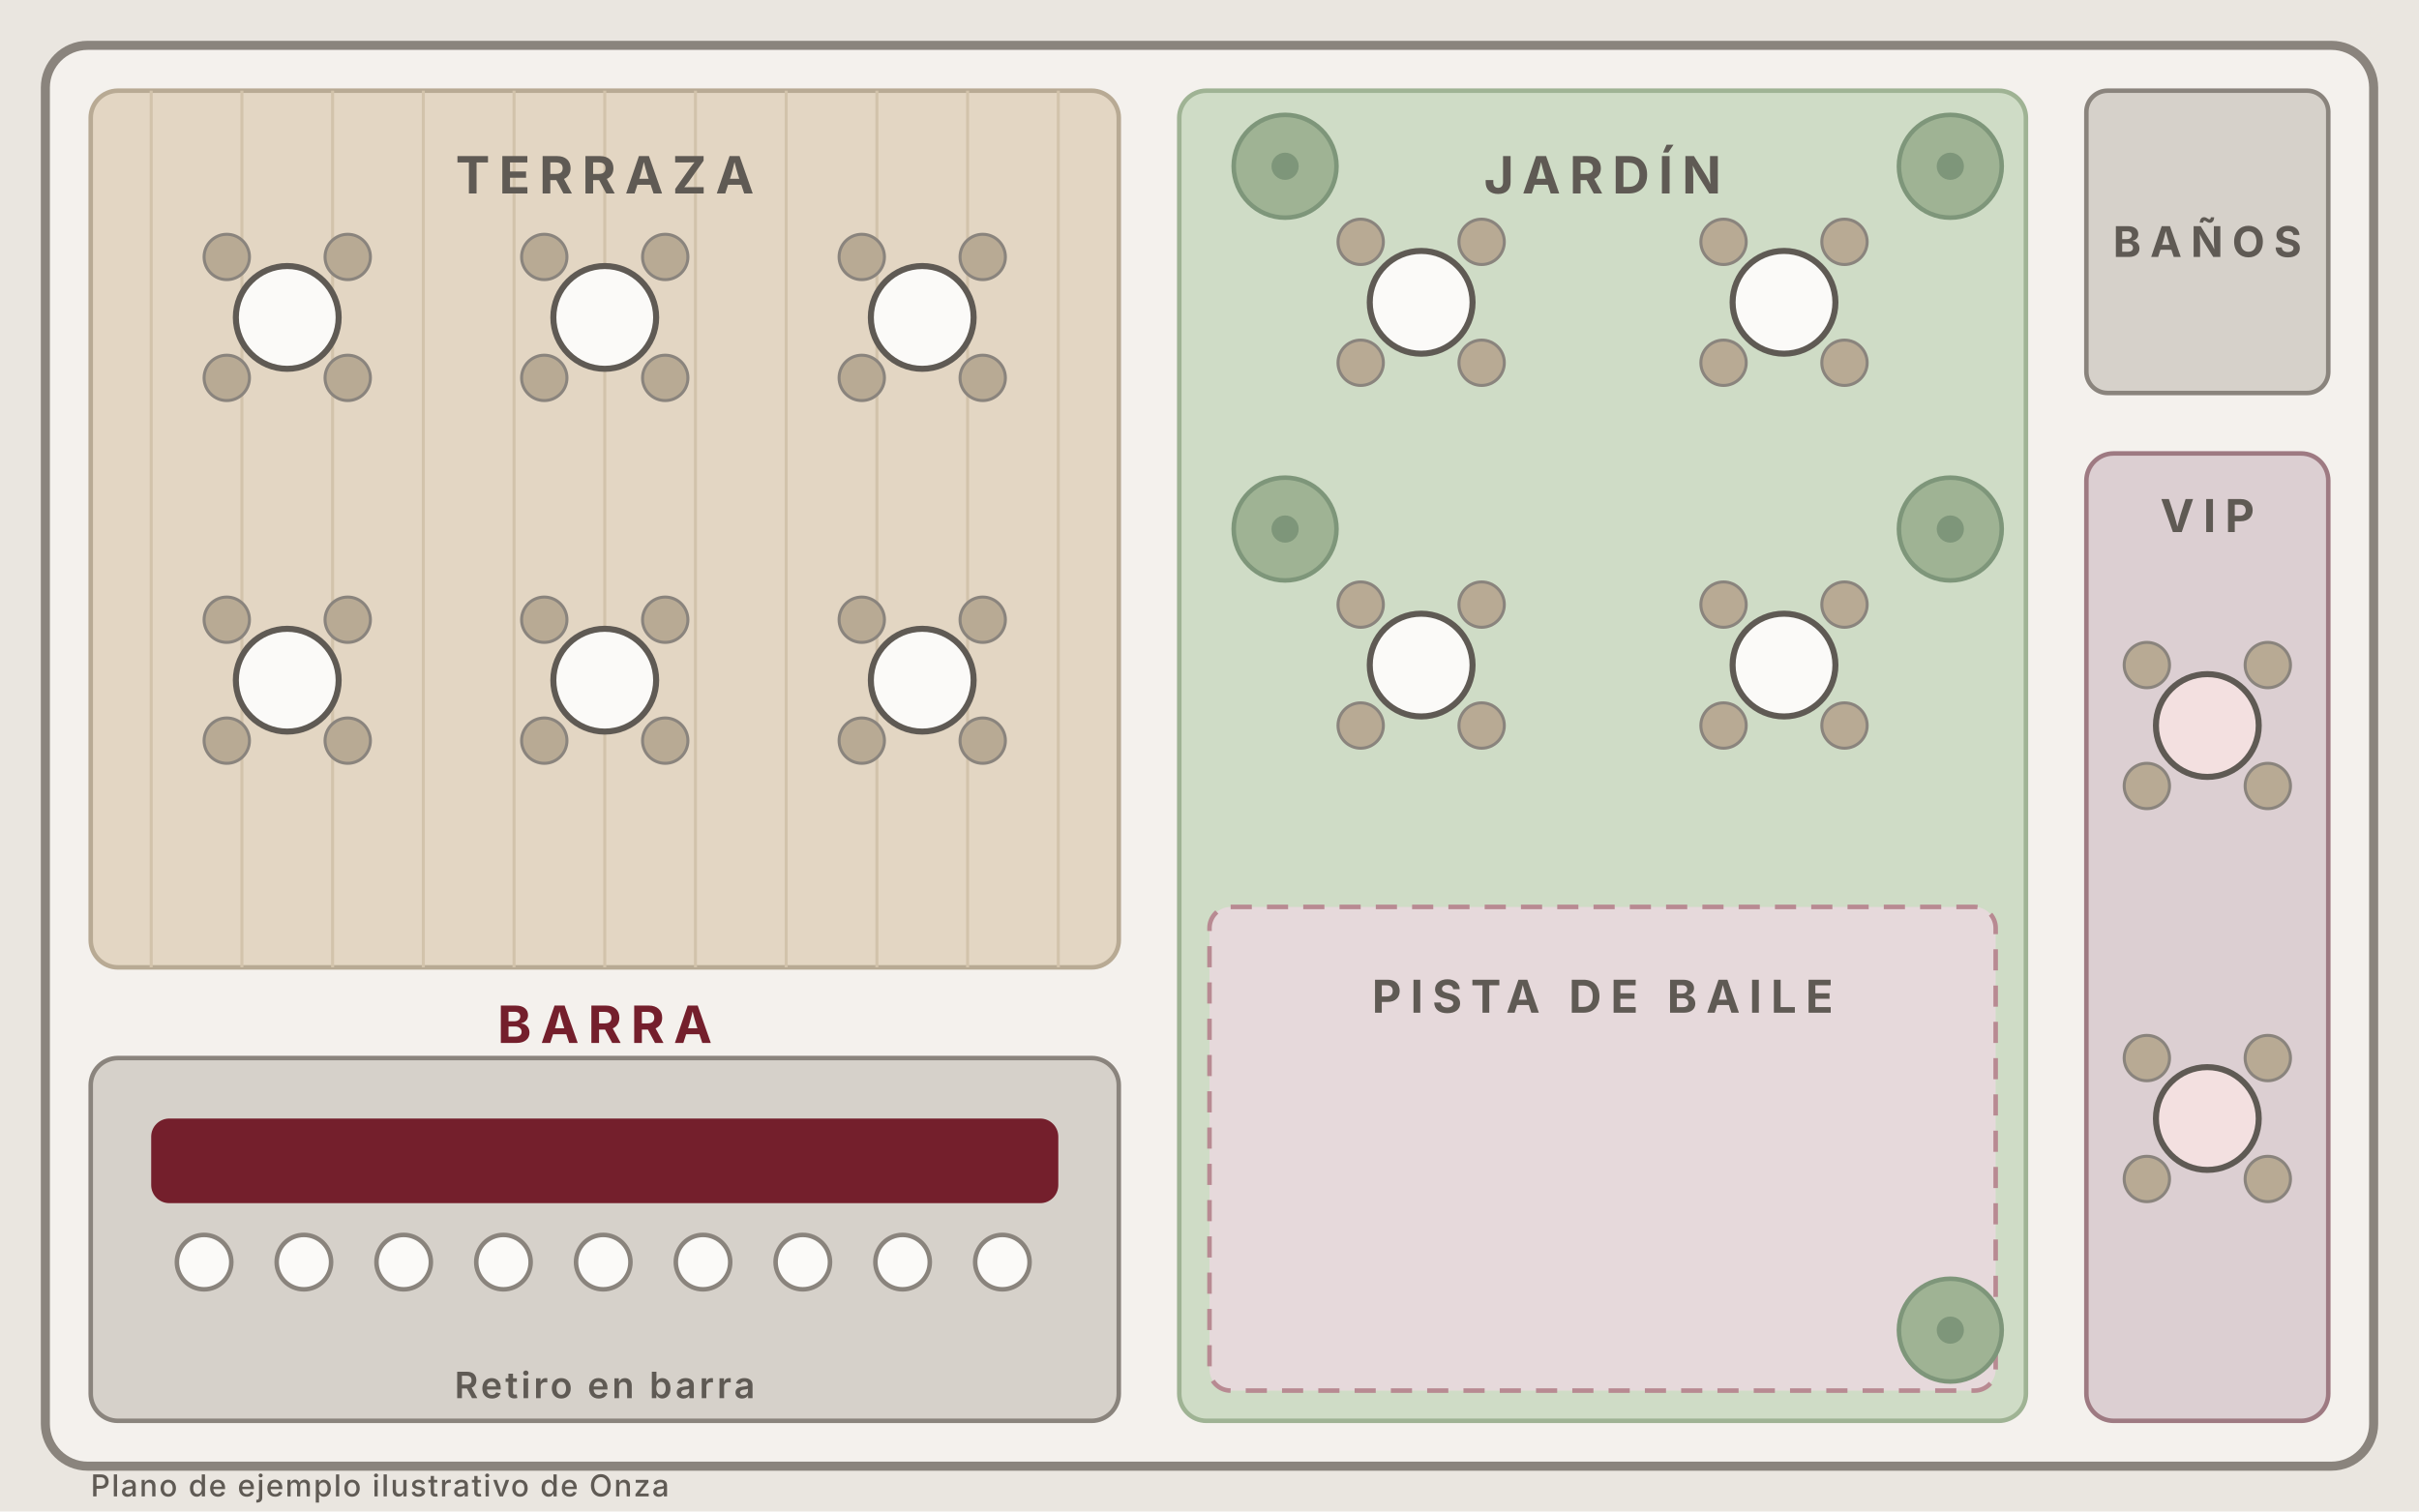
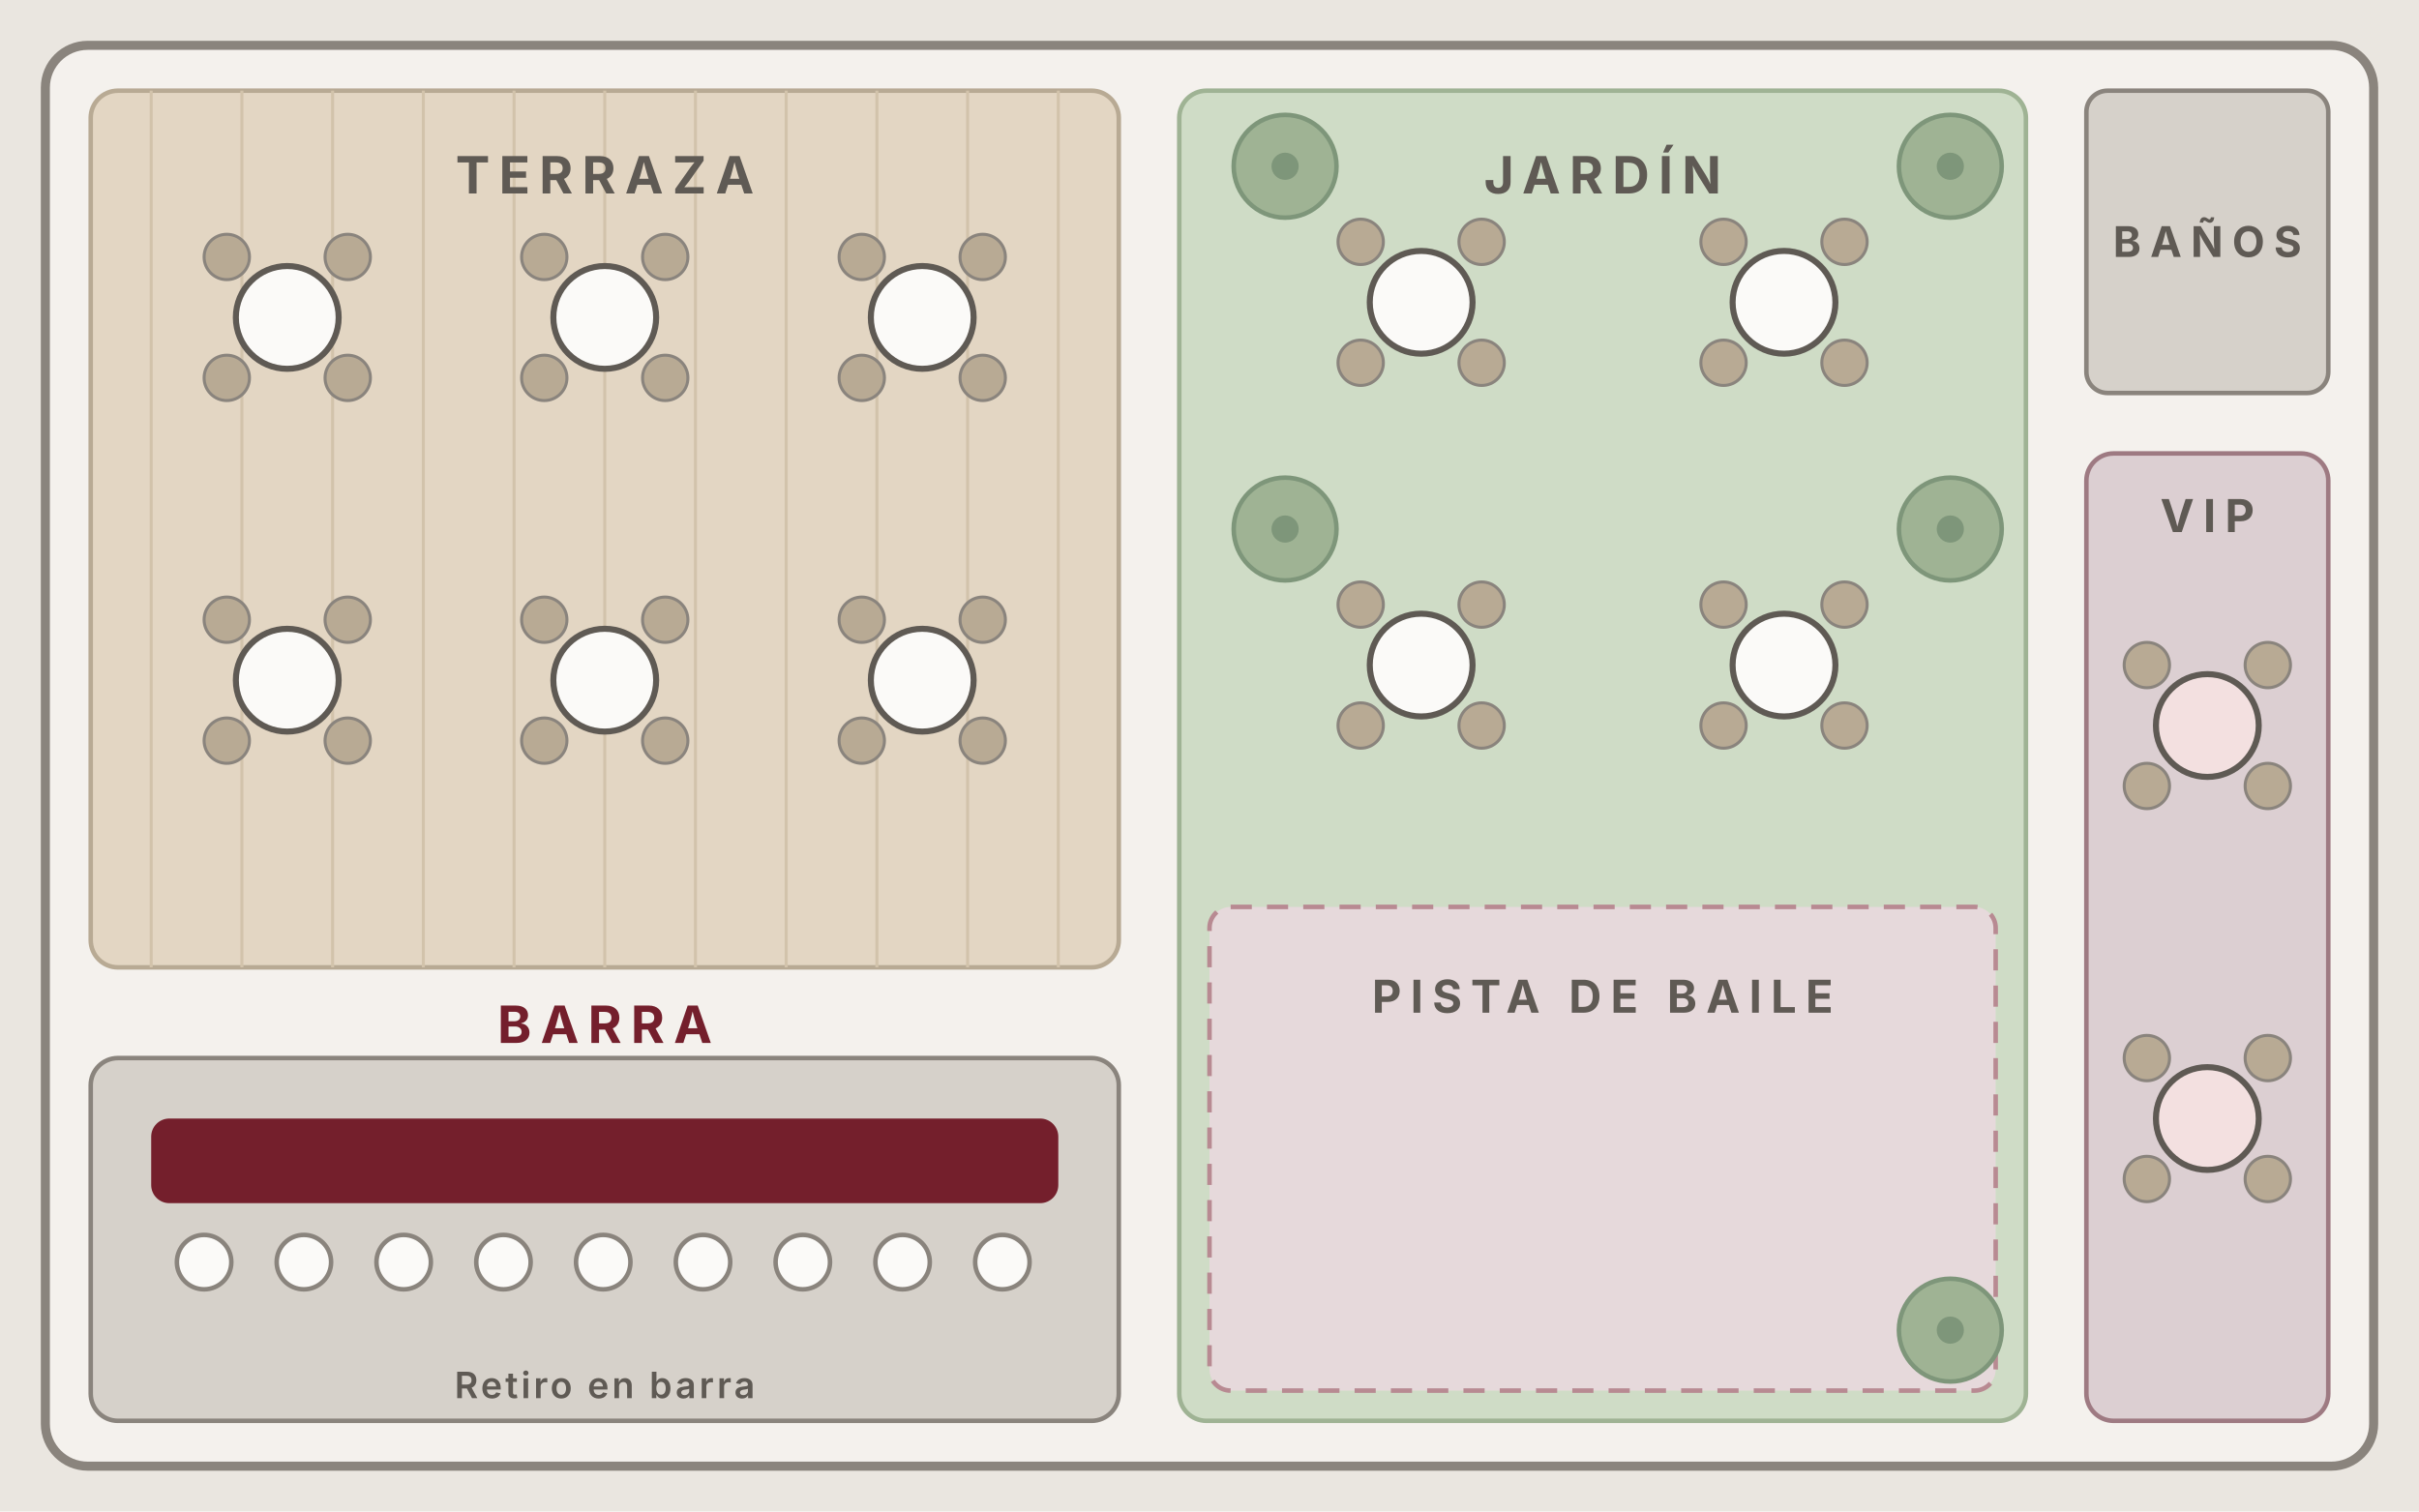
<svg xmlns="http://www.w3.org/2000/svg" viewBox="0 0 1600 1000" width="1600" height="1000" role="img" aria-label="Plano de ejemplo de Picnic">
  <rect width="1600" height="1000" fill="#EAE6E0" />
  <rect x="30" y="30" width="1540" height="940" rx="28" fill="#F4F1ED" stroke="#8A847D" stroke-width="6" />
  <rect x="60" y="60" width="680" height="580" rx="18" fill="#E3D6C3" stroke="#B8AA94" stroke-width="3" />
  <line x1="100" y1="60" x2="100" y2="640" stroke="#D2C3AB" stroke-width="2" />
  <line x1="160" y1="60" x2="160" y2="640" stroke="#D2C3AB" stroke-width="2" />
  <line x1="220" y1="60" x2="220" y2="640" stroke="#D2C3AB" stroke-width="2" />
  <line x1="280" y1="60" x2="280" y2="640" stroke="#D2C3AB" stroke-width="2" />
  <line x1="340" y1="60" x2="340" y2="640" stroke="#D2C3AB" stroke-width="2" />
  <line x1="400" y1="60" x2="400" y2="640" stroke="#D2C3AB" stroke-width="2" />
  <line x1="460" y1="60" x2="460" y2="640" stroke="#D2C3AB" stroke-width="2" />
  <line x1="520" y1="60" x2="520" y2="640" stroke="#D2C3AB" stroke-width="2" />
  <line x1="580" y1="60" x2="580" y2="640" stroke="#D2C3AB" stroke-width="2" />
  <line x1="640" y1="60" x2="640" y2="640" stroke="#D2C3AB" stroke-width="2" />
  <line x1="700" y1="60" x2="700" y2="640" stroke="#D2C3AB" stroke-width="2" />
  <rect x="780" y="60" width="560" height="880" rx="18" fill="#CFDCC6" stroke="#9FB394" stroke-width="3" />
  <rect x="800" y="600" width="520" height="320" rx="14" fill="#E6D9DB" stroke="#B88A92" stroke-width="3" stroke-dasharray="14 10" />
  <rect x="1380" y="300" width="160" height="640" rx="18" fill="#DCCFD2" stroke="#9E7A82" stroke-width="3" />
  <rect x="1380" y="60" width="160" height="200" rx="14" fill="#D6D1CA" stroke="#8A847D" stroke-width="3" />
  <rect x="60" y="700" width="680" height="240" rx="18" fill="#D6D1CA" stroke="#8A847D" stroke-width="3" />
  <rect x="100" y="740" width="600" height="56" rx="12" fill="#741F2C" />
  <circle cx="135" cy="835" r="18" fill="#FBFAF8" stroke="#8A847D" stroke-width="3" />
  <circle cx="201" cy="835" r="18" fill="#FBFAF8" stroke="#8A847D" stroke-width="3" />
  <circle cx="267" cy="835" r="18" fill="#FBFAF8" stroke="#8A847D" stroke-width="3" />
  <circle cx="333" cy="835" r="18" fill="#FBFAF8" stroke="#8A847D" stroke-width="3" />
  <circle cx="399" cy="835" r="18" fill="#FBFAF8" stroke="#8A847D" stroke-width="3" />
  <circle cx="465" cy="835" r="18" fill="#FBFAF8" stroke="#8A847D" stroke-width="3" />
  <circle cx="531" cy="835" r="18" fill="#FBFAF8" stroke="#8A847D" stroke-width="3" />
  <circle cx="597" cy="835" r="18" fill="#FBFAF8" stroke="#8A847D" stroke-width="3" />
  <circle cx="663" cy="835" r="18" fill="#FBFAF8" stroke="#8A847D" stroke-width="3" />
  <circle cx="850" cy="110" r="34" fill="#9FB394" stroke="#7E967A" stroke-width="3" />
  <circle cx="850" cy="110" r="9" fill="#7E967A" />
  <circle cx="1290" cy="110" r="34" fill="#9FB394" stroke="#7E967A" stroke-width="3" />
  <circle cx="1290" cy="110" r="9" fill="#7E967A" />
  <circle cx="850" cy="350" r="34" fill="#9FB394" stroke="#7E967A" stroke-width="3" />
  <circle cx="850" cy="350" r="9" fill="#7E967A" />
  <circle cx="1290" cy="350" r="34" fill="#9FB394" stroke="#7E967A" stroke-width="3" />
  <circle cx="1290" cy="350" r="9" fill="#7E967A" />
  <circle cx="1290" cy="880" r="34" fill="#9FB394" stroke="#7E967A" stroke-width="3" />
  <circle cx="1290" cy="880" r="9" fill="#7E967A" />
  <circle cx="230" cy="250" r="15" fill="#B8AA94" stroke="#8A847D" stroke-width="2" />
  <circle cx="150" cy="250" r="15" fill="#B8AA94" stroke="#8A847D" stroke-width="2" />
  <circle cx="150" cy="170" r="15" fill="#B8AA94" stroke="#8A847D" stroke-width="2" />
  <circle cx="230" cy="170" r="15" fill="#B8AA94" stroke="#8A847D" stroke-width="2" />
  <circle cx="190" cy="210" r="34" fill="#FBFAF8" stroke="#5F5A54" stroke-width="4" />
  <circle cx="440" cy="250" r="15" fill="#B8AA94" stroke="#8A847D" stroke-width="2" />
  <circle cx="360" cy="250" r="15" fill="#B8AA94" stroke="#8A847D" stroke-width="2" />
  <circle cx="360" cy="170" r="15" fill="#B8AA94" stroke="#8A847D" stroke-width="2" />
  <circle cx="440" cy="170" r="15" fill="#B8AA94" stroke="#8A847D" stroke-width="2" />
  <circle cx="400" cy="210" r="34" fill="#FBFAF8" stroke="#5F5A54" stroke-width="4" />
  <circle cx="650" cy="250" r="15" fill="#B8AA94" stroke="#8A847D" stroke-width="2" />
  <circle cx="570" cy="250" r="15" fill="#B8AA94" stroke="#8A847D" stroke-width="2" />
  <circle cx="570" cy="170" r="15" fill="#B8AA94" stroke="#8A847D" stroke-width="2" />
  <circle cx="650" cy="170" r="15" fill="#B8AA94" stroke="#8A847D" stroke-width="2" />
  <circle cx="610" cy="210" r="34" fill="#FBFAF8" stroke="#5F5A54" stroke-width="4" />
  <circle cx="230" cy="490" r="15" fill="#B8AA94" stroke="#8A847D" stroke-width="2" />
  <circle cx="150" cy="490" r="15" fill="#B8AA94" stroke="#8A847D" stroke-width="2" />
  <circle cx="150" cy="410" r="15" fill="#B8AA94" stroke="#8A847D" stroke-width="2" />
  <circle cx="230" cy="410" r="15" fill="#B8AA94" stroke="#8A847D" stroke-width="2" />
  <circle cx="190" cy="450" r="34" fill="#FBFAF8" stroke="#5F5A54" stroke-width="4" />
  <circle cx="440" cy="490" r="15" fill="#B8AA94" stroke="#8A847D" stroke-width="2" />
  <circle cx="360" cy="490" r="15" fill="#B8AA94" stroke="#8A847D" stroke-width="2" />
  <circle cx="360" cy="410" r="15" fill="#B8AA94" stroke="#8A847D" stroke-width="2" />
  <circle cx="440" cy="410" r="15" fill="#B8AA94" stroke="#8A847D" stroke-width="2" />
  <circle cx="400" cy="450" r="34" fill="#FBFAF8" stroke="#5F5A54" stroke-width="4" />
  <circle cx="650" cy="490" r="15" fill="#B8AA94" stroke="#8A847D" stroke-width="2" />
  <circle cx="570" cy="490" r="15" fill="#B8AA94" stroke="#8A847D" stroke-width="2" />
  <circle cx="570" cy="410" r="15" fill="#B8AA94" stroke="#8A847D" stroke-width="2" />
  <circle cx="650" cy="410" r="15" fill="#B8AA94" stroke="#8A847D" stroke-width="2" />
  <circle cx="610" cy="450" r="34" fill="#FBFAF8" stroke="#5F5A54" stroke-width="4" />
  <circle cx="980" cy="240" r="15" fill="#B8AA94" stroke="#8A847D" stroke-width="2" />
  <circle cx="900" cy="240" r="15" fill="#B8AA94" stroke="#8A847D" stroke-width="2" />
  <circle cx="900" cy="160" r="15" fill="#B8AA94" stroke="#8A847D" stroke-width="2" />
  <circle cx="980" cy="160" r="15" fill="#B8AA94" stroke="#8A847D" stroke-width="2" />
  <circle cx="940" cy="200" r="34" fill="#FBFAF8" stroke="#5F5A54" stroke-width="4" />
  <circle cx="1220" cy="240" r="15" fill="#B8AA94" stroke="#8A847D" stroke-width="2" />
  <circle cx="1140" cy="240" r="15" fill="#B8AA94" stroke="#8A847D" stroke-width="2" />
  <circle cx="1140" cy="160" r="15" fill="#B8AA94" stroke="#8A847D" stroke-width="2" />
  <circle cx="1220" cy="160" r="15" fill="#B8AA94" stroke="#8A847D" stroke-width="2" />
  <circle cx="1180" cy="200" r="34" fill="#FBFAF8" stroke="#5F5A54" stroke-width="4" />
  <circle cx="980" cy="480" r="15" fill="#B8AA94" stroke="#8A847D" stroke-width="2" />
  <circle cx="900" cy="480" r="15" fill="#B8AA94" stroke="#8A847D" stroke-width="2" />
  <circle cx="900" cy="400" r="15" fill="#B8AA94" stroke="#8A847D" stroke-width="2" />
  <circle cx="980" cy="400" r="15" fill="#B8AA94" stroke="#8A847D" stroke-width="2" />
  <circle cx="940" cy="440" r="34" fill="#FBFAF8" stroke="#5F5A54" stroke-width="4" />
  <circle cx="1220" cy="480" r="15" fill="#B8AA94" stroke="#8A847D" stroke-width="2" />
  <circle cx="1140" cy="480" r="15" fill="#B8AA94" stroke="#8A847D" stroke-width="2" />
  <circle cx="1140" cy="400" r="15" fill="#B8AA94" stroke="#8A847D" stroke-width="2" />
  <circle cx="1220" cy="400" r="15" fill="#B8AA94" stroke="#8A847D" stroke-width="2" />
  <circle cx="1180" cy="440" r="34" fill="#FBFAF8" stroke="#5F5A54" stroke-width="4" />
  <circle cx="1500" cy="520" r="15" fill="#B8AA94" stroke="#8A847D" stroke-width="2" />
  <circle cx="1420" cy="520" r="15" fill="#B8AA94" stroke="#8A847D" stroke-width="2" />
  <circle cx="1420" cy="440" r="15" fill="#B8AA94" stroke="#8A847D" stroke-width="2" />
  <circle cx="1500" cy="440" r="15" fill="#B8AA94" stroke="#8A847D" stroke-width="2" />
  <circle cx="1460" cy="480" r="34" fill="#F3E0E0" stroke="#5F5A54" stroke-width="4" />
  <circle cx="1500" cy="780" r="15" fill="#B8AA94" stroke="#8A847D" stroke-width="2" />
  <circle cx="1420" cy="780" r="15" fill="#B8AA94" stroke="#8A847D" stroke-width="2" />
  <circle cx="1420" cy="700" r="15" fill="#B8AA94" stroke="#8A847D" stroke-width="2" />
  <circle cx="1500" cy="700" r="15" fill="#B8AA94" stroke="#8A847D" stroke-width="2" />
  <circle cx="1460" cy="740" r="34" fill="#F3E0E0" stroke="#5F5A54" stroke-width="4" />
  <text x="400" y="128" font-family="Inter, Arial, Helvetica, sans-serif" font-size="34" font-weight="700" fill="#5F5A54" text-anchor="middle" letter-spacing="6">TERRAZA</text>
  <text x="1060" y="128" font-family="Inter, Arial, Helvetica, sans-serif" font-size="34" font-weight="700" fill="#5F5A54" text-anchor="middle" letter-spacing="6">JARDÍN</text>
  <text x="1460" y="352" font-family="Inter, Arial, Helvetica, sans-serif" font-size="30" font-weight="700" fill="#5F5A54" text-anchor="middle" letter-spacing="6">VIP</text>
  <text x="1060" y="670" font-family="Inter, Arial, Helvetica, sans-serif" font-size="30" font-weight="700" fill="#5F5A54" text-anchor="middle" letter-spacing="6">PISTA DE BAILE</text>
  <text x="400" y="690" font-family="Inter, Arial, Helvetica, sans-serif" font-size="34" font-weight="700" fill="#741F2C" text-anchor="middle" letter-spacing="6">BARRA</text>
  <text x="1460" y="170" font-family="Inter, Arial, Helvetica, sans-serif" font-size="28" font-weight="700" fill="#5F5A54" text-anchor="middle" letter-spacing="6">BAÑOS</text>
  <text x="400" y="925" font-family="Inter, Arial, Helvetica, sans-serif" font-size="24" font-weight="600" fill="#5F5A54" text-anchor="middle" letter-spacing="2">Retiro en barra</text>
-   <text x="60" y="990" font-family="Inter, Arial, Helvetica, sans-serif" font-size="20" font-weight="500" fill="#5F5A54" text-anchor="start" letter-spacing="1">Plano de ejemplo ilustrativo de Onza</text>
</svg>
